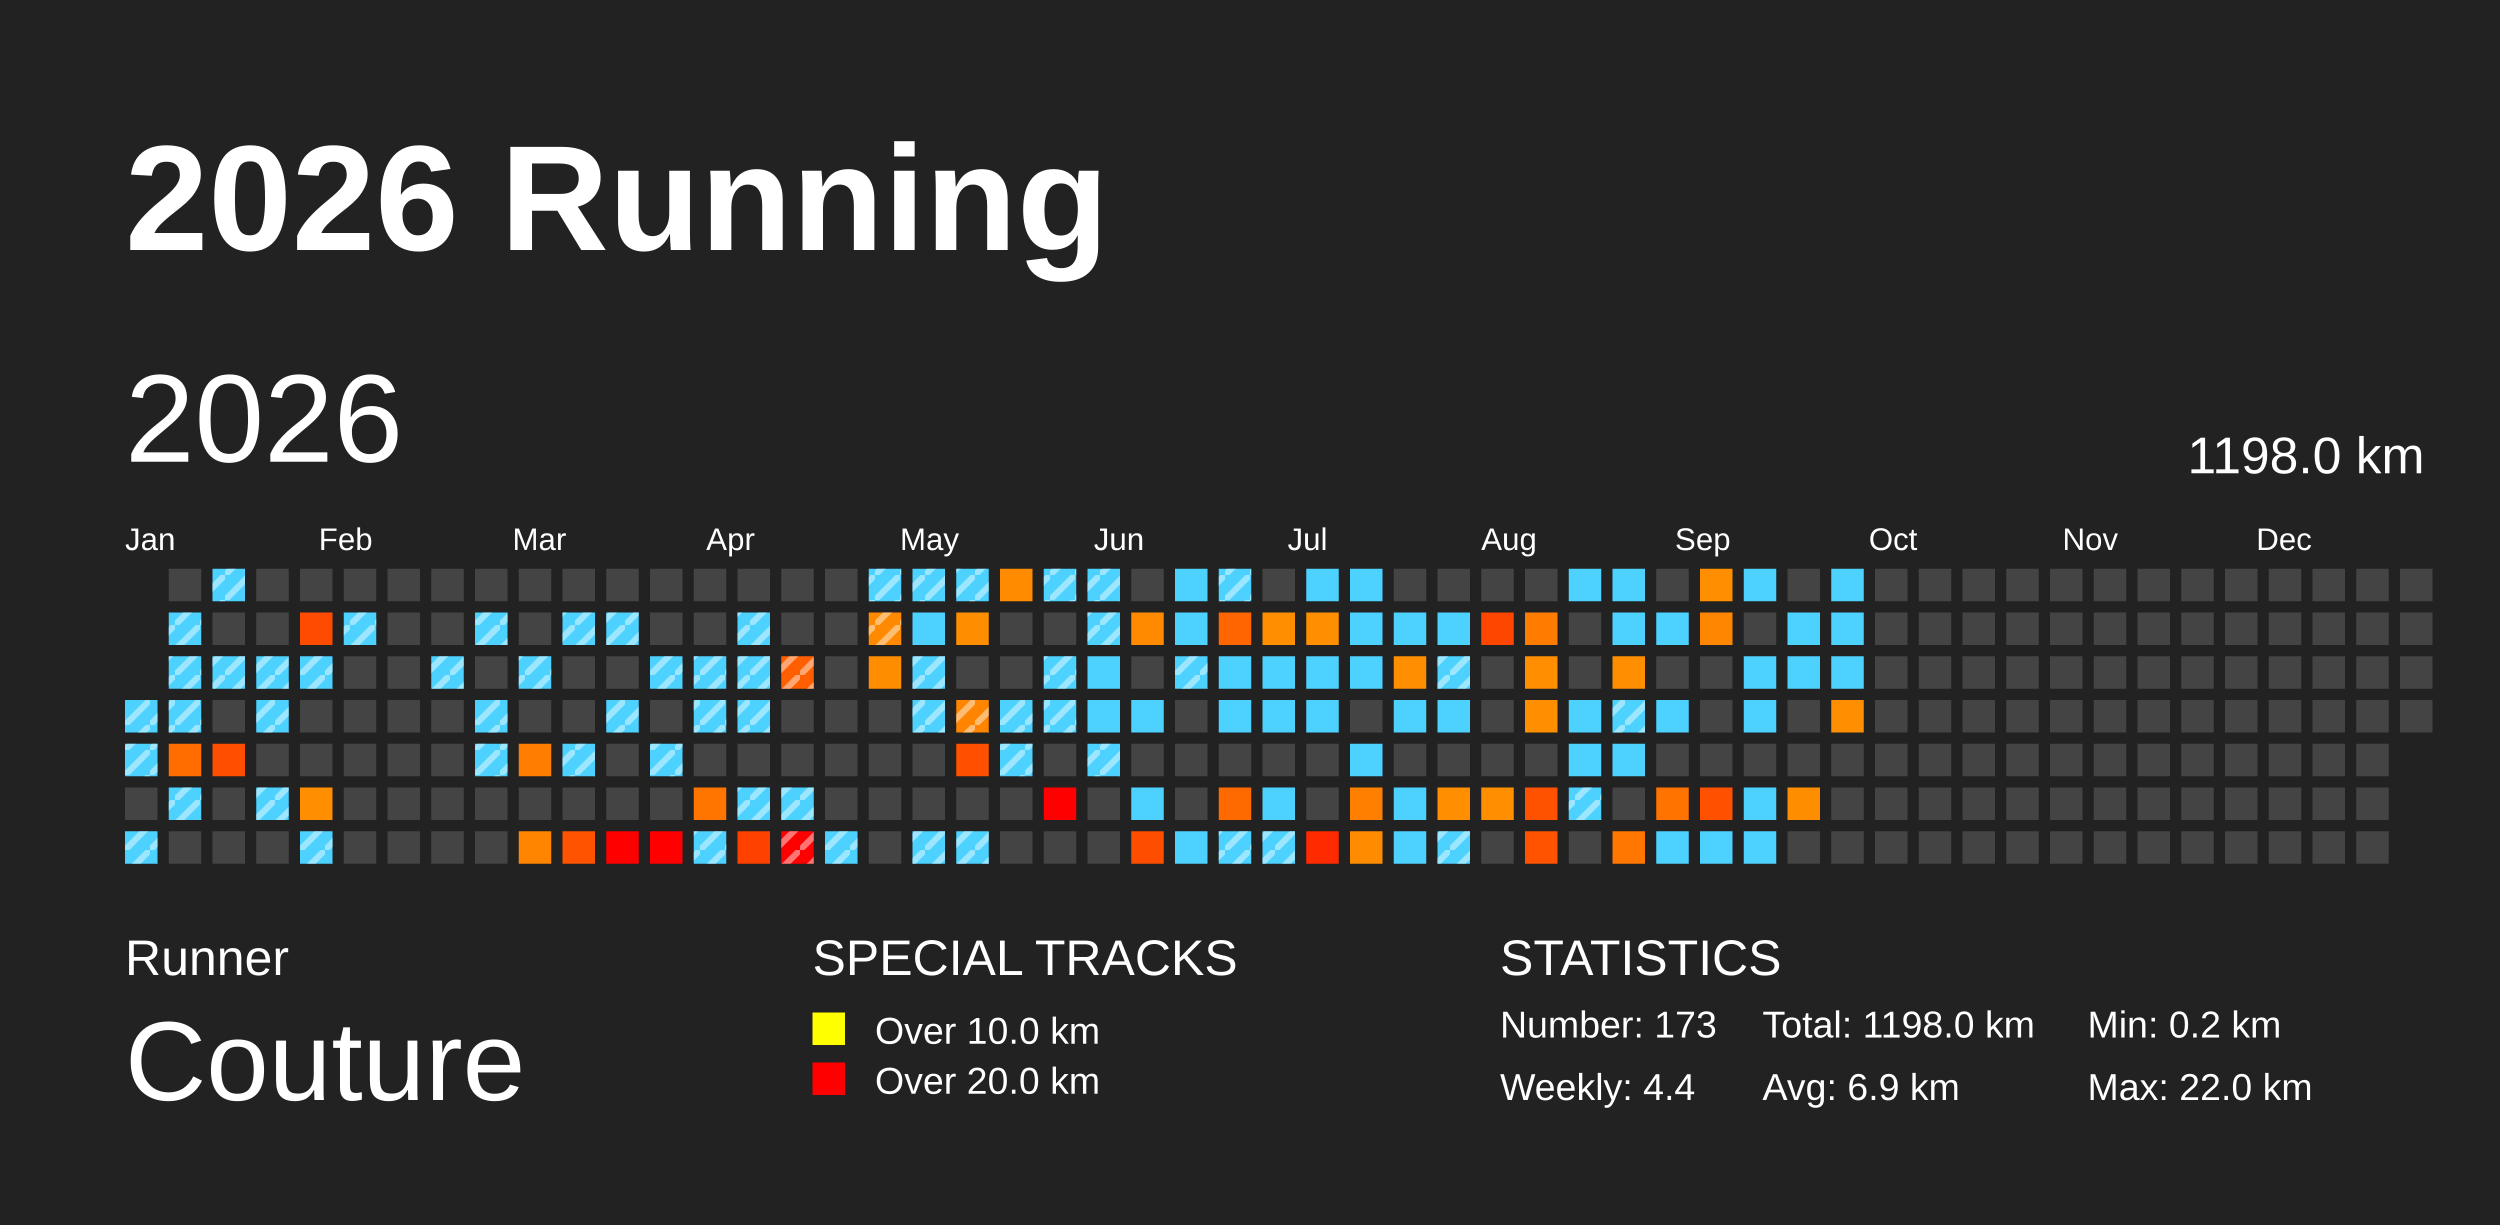
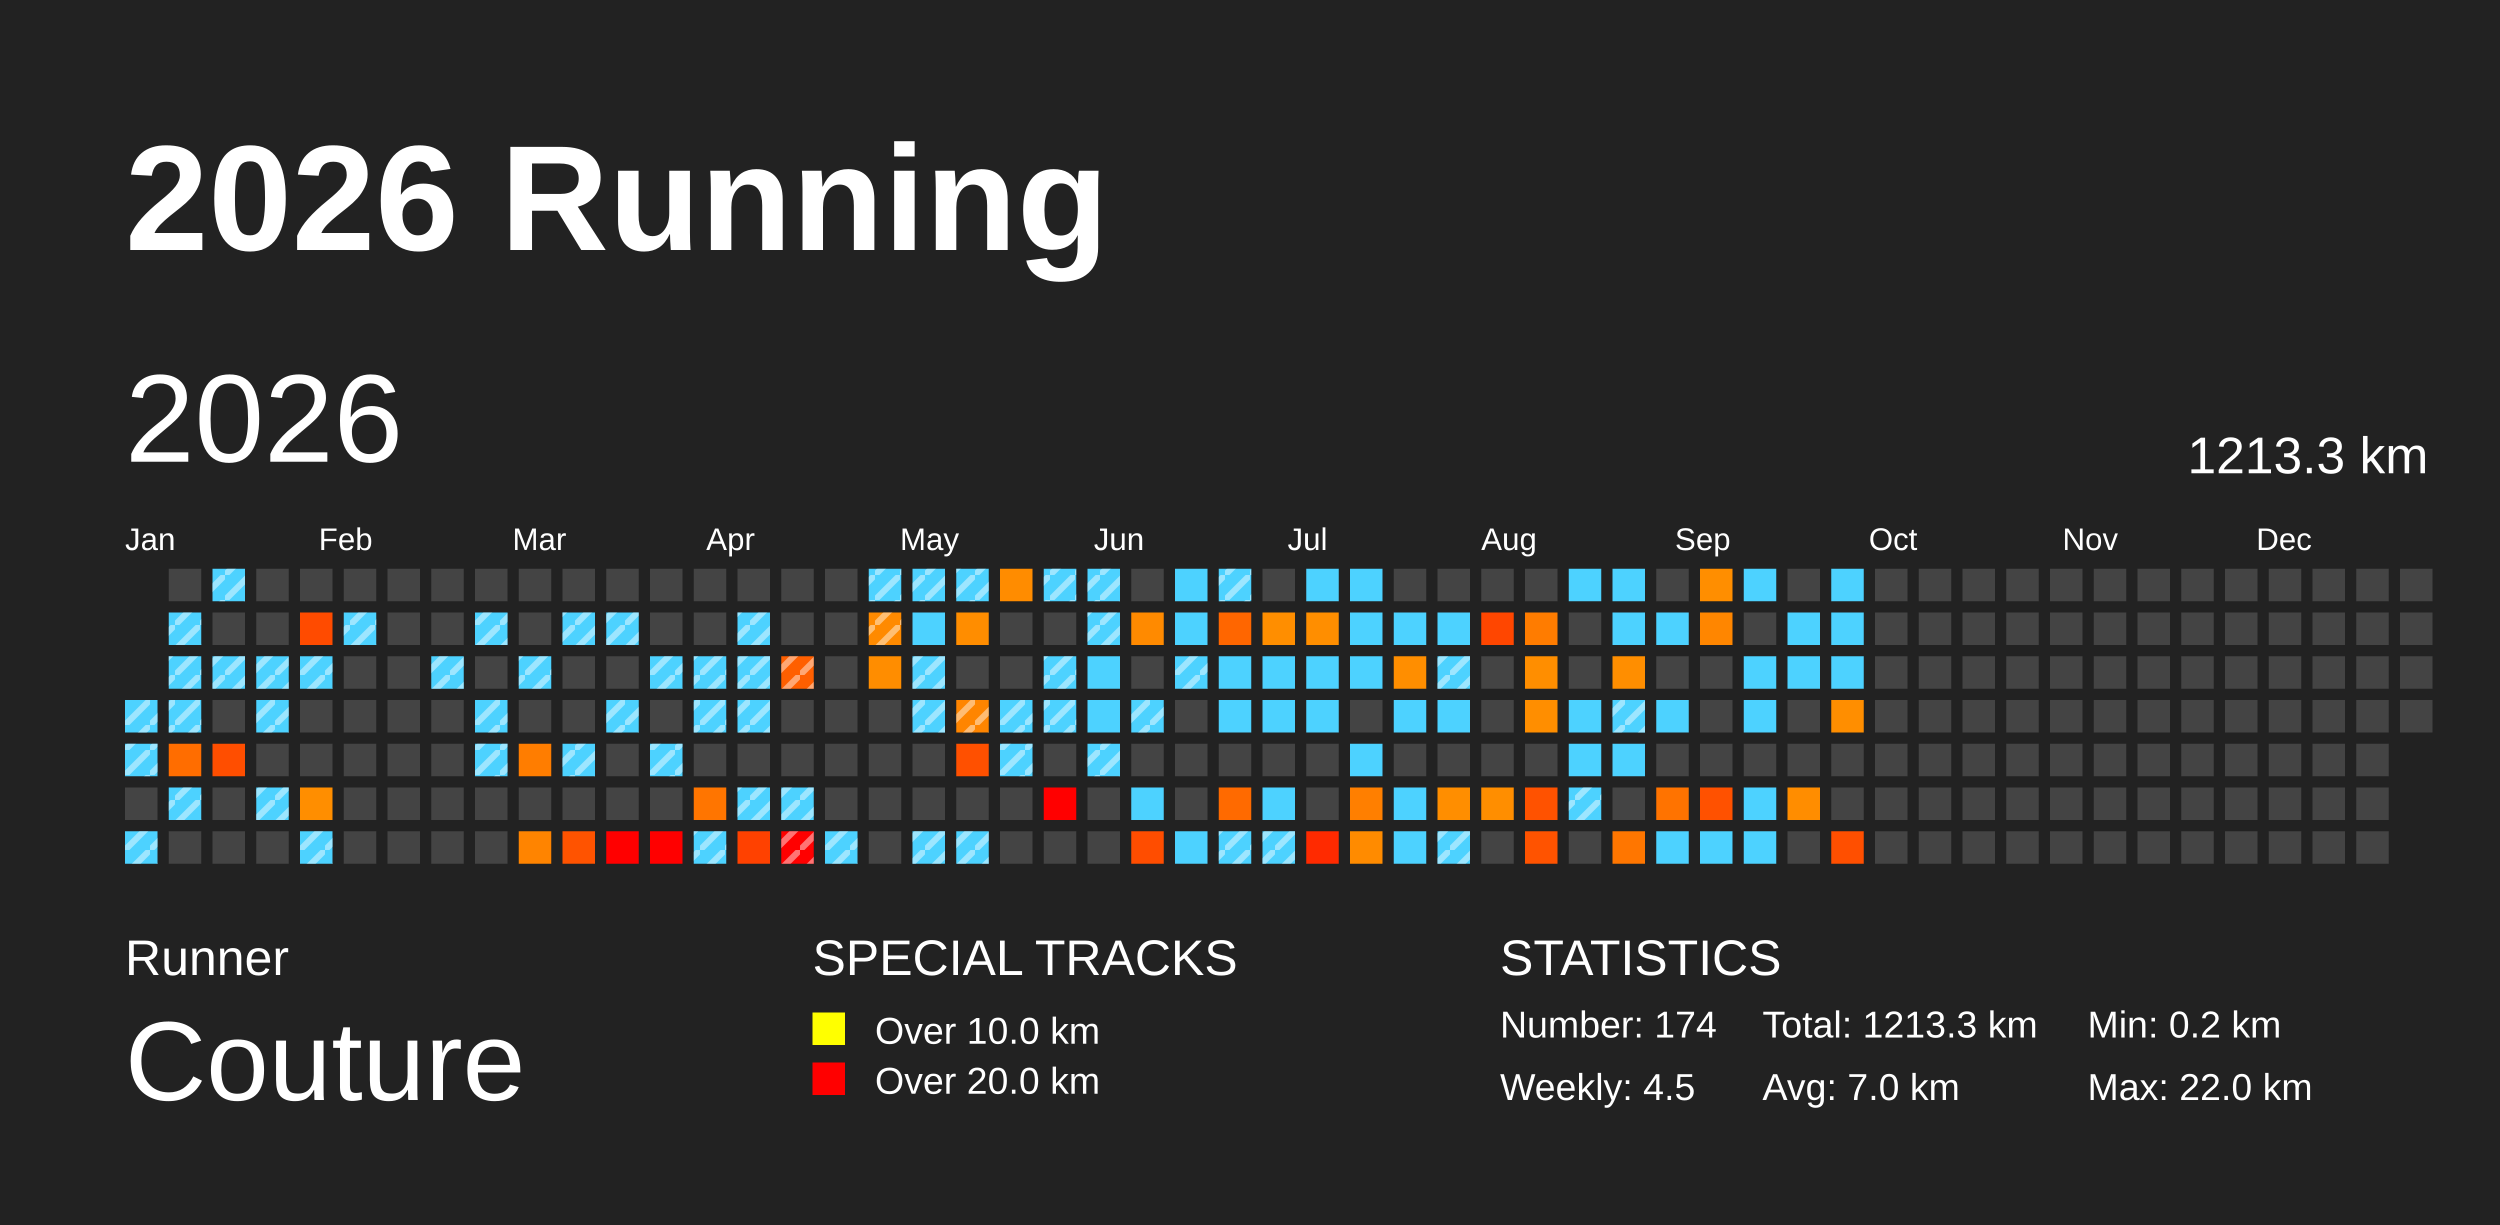
<svg xmlns="http://www.w3.org/2000/svg" baseProfile="full" height="98mm" version="1.1" viewBox="0,0,200,98" width="200mm">
  <defs>
    <pattern height="2" id="indoor-stripe" patternUnits="userSpaceOnUse" width="2">
      <line stroke="white" stroke-opacity="0.45" stroke-width="0.5" x1="0" x2="2" y1="2" y2="0" />
    </pattern>
  </defs>
  <rect fill="#222222" height="98" width="200" x="0" y="0" />
  <text fill="#FFFFFF" style="font-size:12px; font-family:Arial; font-weight:bold;" x="10" y="20">2026 Running</text>
  <text fill="#FFFFFF" style="font-size:4px; font-family:Arial" x="10" y="78">Runner</text>
  <text fill="#FFFFFF" style="font-size:9px; font-family:Arial" x="10" y="88">Couture</text>
  <text fill="#FFFFFF" style="font-size:4px; font-family:Arial" x="65" y="78">SPECIAL TRACKS</text>
  <rect fill="yellow" height="2.6" width="2.6" x="65" y="81" />
  <text fill="#FFFFFF" style="font-size:3px; font-family:Arial" x="70" y="83.5">Over 10.0 km</text>
  <rect fill="red" height="2.6" width="2.6" x="65" y="85" />
  <text fill="#FFFFFF" style="font-size:3px; font-family:Arial" x="70" y="87.5">Over 20.0 km</text>
  <text fill="#FFFFFF" style="font-size:4px; font-family:Arial" x="120" y="78">STATISTICS</text>
-   <text fill="#FFFFFF" style="font-size:3px; font-family:Arial" x="120" y="83">Number: 173</text>
-   <text fill="#FFFFFF" style="font-size:3px; font-family:Arial" x="120" y="88">Weekly: 4.4</text>
-   <text fill="#FFFFFF" style="font-size:3px; font-family:Arial" x="141" y="83">Total: 1198.0 km</text>
-   <text fill="#FFFFFF" style="font-size:3px; font-family:Arial" x="141" y="88">Avg: 6.9 km</text>
+   <text fill="#FFFFFF" style="font-size:3px; font-family:Arial" x="120" y="83">Number: 174</text>
+   <text fill="#FFFFFF" style="font-size:3px; font-family:Arial" x="120" y="88">Weekly: 4.5</text>
+   <text fill="#FFFFFF" style="font-size:3px; font-family:Arial" x="141" y="83">Total: 1213.3 km</text>
+   <text fill="#FFFFFF" style="font-size:3px; font-family:Arial" x="141" y="88">Avg: 7.0 km</text>
  <text fill="#FFFFFF" style="font-size:3px; font-family:Arial" x="167" y="83">Min: 0.2 km</text>
  <text fill="#FFFFFF" style="font-size:3px; font-family:Arial" x="167" y="88">Max: 22.0 km</text>
  <text dominant-baseline="hanging" fill="#FFFFFF" style="font-size:10.0px; font-family:Arial;" x="10" y="30">2026</text>
-   <text dominant-baseline="hanging" fill="#FFFFFF" style="font-size:4.125px; font-family:Arial;" x="175" y="35">1198.0 km</text>
+   <text dominant-baseline="hanging" fill="#FFFFFF" style="font-size:4.125px; font-family:Arial;" x="175" y="35">1213.3 km</text>
  <text fill="#FFFFFF" style="font-size:2.5px; font-family:Arial" x="10.0" y="44">Jan</text>
  <text fill="#FFFFFF" style="font-size:2.5px; font-family:Arial" x="25.5" y="44">Feb</text>
  <text fill="#FFFFFF" style="font-size:2.5px; font-family:Arial" x="41.0" y="44">Mar</text>
  <text fill="#FFFFFF" style="font-size:2.5px; font-family:Arial" x="56.5" y="44">Apr</text>
  <text fill="#FFFFFF" style="font-size:2.5px; font-family:Arial" x="72.0" y="44">May</text>
  <text fill="#FFFFFF" style="font-size:2.5px; font-family:Arial" x="87.5" y="44">Jun</text>
  <text fill="#FFFFFF" style="font-size:2.5px; font-family:Arial" x="103.0" y="44">Jul</text>
  <text fill="#FFFFFF" style="font-size:2.5px; font-family:Arial" x="118.5" y="44">Aug</text>
  <text fill="#FFFFFF" style="font-size:2.5px; font-family:Arial" x="134.0" y="44">Sep</text>
  <text fill="#FFFFFF" style="font-size:2.5px; font-family:Arial" x="149.5" y="44">Oct</text>
  <text fill="#FFFFFF" style="font-size:2.5px; font-family:Arial" x="165.0" y="44">Nov</text>
  <text fill="#FFFFFF" style="font-size:2.5px; font-family:Arial" x="180.5" y="44">Dec</text>
  <rect fill="#4dd2ff" height="2.6" width="2.6" x="10.0" y="56.0" />
  <rect fill="url(#indoor-stripe)" height="2.6" style="pointer-events: none;" width="2.6" x="10.0" y="56.0" />
  <rect fill="#4dd2ff" height="2.6" width="2.6" x="10.0" y="59.5" />
  <rect fill="url(#indoor-stripe)" height="2.6" style="pointer-events: none;" width="2.6" x="10.0" y="59.5" />
  <rect fill="#444444" height="2.6" width="2.6" x="10.0" y="63.0" />
  <rect fill="#4dd2ff" height="2.6" width="2.6" x="10.0" y="66.5" />
  <rect fill="url(#indoor-stripe)" height="2.6" style="pointer-events: none;" width="2.6" x="10.0" y="66.5" />
  <rect fill="#444444" height="2.6" width="2.6" x="13.5" y="45.5" />
  <rect fill="#4dd2ff" height="2.6" width="2.6" x="13.5" y="49.0" />
  <rect fill="url(#indoor-stripe)" height="2.6" style="pointer-events: none;" width="2.6" x="13.5" y="49.0" />
  <rect fill="#4dd2ff" height="2.6" width="2.6" x="13.5" y="52.5" />
  <rect fill="url(#indoor-stripe)" height="2.6" style="pointer-events: none;" width="2.6" x="13.5" y="52.5" />
  <rect fill="#4dd2ff" height="2.6" width="2.6" x="13.5" y="56.0" />
  <rect fill="url(#indoor-stripe)" height="2.6" style="pointer-events: none;" width="2.6" x="13.5" y="56.0" />
  <rect fill="#ff6d00" height="2.6" width="2.6" x="13.5" y="59.5" />
  <rect fill="#4dd2ff" height="2.6" width="2.6" x="13.5" y="63.0" />
  <rect fill="url(#indoor-stripe)" height="2.6" style="pointer-events: none;" width="2.6" x="13.5" y="63.0" />
  <rect fill="#444444" height="2.6" width="2.6" x="13.5" y="66.5" />
  <rect fill="#4dd2ff" height="2.6" width="2.6" x="17.0" y="45.5" />
  <rect fill="url(#indoor-stripe)" height="2.6" style="pointer-events: none;" width="2.6" x="17.0" y="45.5" />
  <rect fill="#444444" height="2.6" width="2.6" x="17.0" y="49.0" />
  <rect fill="#4dd2ff" height="2.6" width="2.6" x="17.0" y="52.5" />
  <rect fill="url(#indoor-stripe)" height="2.6" style="pointer-events: none;" width="2.6" x="17.0" y="52.5" />
  <rect fill="#444444" height="2.6" width="2.6" x="17.0" y="56.0" />
  <rect fill="#ff4e00" height="2.6" width="2.6" x="17.0" y="59.5" />
  <rect fill="#444444" height="2.6" width="2.6" x="17.0" y="63.0" />
  <rect fill="#444444" height="2.6" width="2.6" x="17.0" y="66.5" />
  <rect fill="#444444" height="2.6" width="2.6" x="20.5" y="45.5" />
  <rect fill="#444444" height="2.6" width="2.6" x="20.5" y="49.0" />
  <rect fill="#4dd2ff" height="2.6" width="2.6" x="20.5" y="52.5" />
  <rect fill="url(#indoor-stripe)" height="2.6" style="pointer-events: none;" width="2.6" x="20.5" y="52.5" />
  <rect fill="#4dd2ff" height="2.6" width="2.6" x="20.5" y="56.0" />
  <rect fill="url(#indoor-stripe)" height="2.6" style="pointer-events: none;" width="2.6" x="20.5" y="56.0" />
  <rect fill="#444444" height="2.6" width="2.6" x="20.5" y="59.5" />
  <rect fill="#4dd2ff" height="2.6" width="2.6" x="20.5" y="63.0" />
  <rect fill="url(#indoor-stripe)" height="2.6" style="pointer-events: none;" width="2.6" x="20.5" y="63.0" />
  <rect fill="#444444" height="2.6" width="2.6" x="20.5" y="66.5" />
  <rect fill="#444444" height="2.6" width="2.6" x="24.0" y="45.5" />
  <rect fill="#ff4b00" height="2.6" width="2.6" x="24.0" y="49.0" />
  <rect fill="#4dd2ff" height="2.6" width="2.6" x="24.0" y="52.5" />
  <rect fill="url(#indoor-stripe)" height="2.6" style="pointer-events: none;" width="2.6" x="24.0" y="52.5" />
  <rect fill="#444444" height="2.6" width="2.6" x="24.0" y="56.0" />
  <rect fill="#444444" height="2.6" width="2.6" x="24.0" y="59.5" />
  <rect fill="#ff8e00" height="2.6" width="2.6" x="24.0" y="63.0" />
  <rect fill="#4dd2ff" height="2.6" width="2.6" x="24.0" y="66.5" />
  <rect fill="url(#indoor-stripe)" height="2.6" style="pointer-events: none;" width="2.6" x="24.0" y="66.5" />
  <rect fill="#444444" height="2.6" width="2.6" x="27.5" y="45.5" />
  <rect fill="#4dd2ff" height="2.6" width="2.6" x="27.5" y="49.0" />
  <rect fill="url(#indoor-stripe)" height="2.6" style="pointer-events: none;" width="2.6" x="27.5" y="49.0" />
  <rect fill="#444444" height="2.6" width="2.6" x="27.5" y="52.5" />
  <rect fill="#444444" height="2.6" width="2.6" x="27.5" y="56.0" />
  <rect fill="#444444" height="2.6" width="2.6" x="27.5" y="59.5" />
  <rect fill="#444444" height="2.6" width="2.6" x="27.5" y="63.0" />
  <rect fill="#444444" height="2.6" width="2.6" x="27.5" y="66.5" />
  <rect fill="#444444" height="2.6" width="2.6" x="31.0" y="45.5" />
  <rect fill="#444444" height="2.6" width="2.6" x="31.0" y="49.0" />
  <rect fill="#444444" height="2.6" width="2.6" x="31.0" y="52.5" />
  <rect fill="#444444" height="2.6" width="2.6" x="31.0" y="56.0" />
  <rect fill="#444444" height="2.6" width="2.6" x="31.0" y="59.5" />
  <rect fill="#444444" height="2.6" width="2.6" x="31.0" y="63.0" />
  <rect fill="#444444" height="2.6" width="2.6" x="31.0" y="66.5" />
  <rect fill="#444444" height="2.6" width="2.6" x="34.5" y="45.5" />
  <rect fill="#444444" height="2.6" width="2.6" x="34.5" y="49.0" />
  <rect fill="#4dd2ff" height="2.6" width="2.6" x="34.5" y="52.5" />
  <rect fill="url(#indoor-stripe)" height="2.6" style="pointer-events: none;" width="2.6" x="34.5" y="52.5" />
  <rect fill="#444444" height="2.6" width="2.6" x="34.5" y="56.0" />
  <rect fill="#444444" height="2.6" width="2.6" x="34.5" y="59.5" />
  <rect fill="#444444" height="2.6" width="2.6" x="34.5" y="63.0" />
  <rect fill="#444444" height="2.6" width="2.6" x="34.5" y="66.5" />
  <rect fill="#444444" height="2.6" width="2.6" x="38.0" y="45.5" />
  <rect fill="#4dd2ff" height="2.6" width="2.6" x="38.0" y="49.0" />
  <rect fill="url(#indoor-stripe)" height="2.6" style="pointer-events: none;" width="2.6" x="38.0" y="49.0" />
  <rect fill="#444444" height="2.6" width="2.6" x="38.0" y="52.5" />
  <rect fill="#4dd2ff" height="2.6" width="2.6" x="38.0" y="56.0" />
  <rect fill="url(#indoor-stripe)" height="2.6" style="pointer-events: none;" width="2.6" x="38.0" y="56.0" />
  <rect fill="#4dd2ff" height="2.6" width="2.6" x="38.0" y="59.5" />
  <rect fill="url(#indoor-stripe)" height="2.6" style="pointer-events: none;" width="2.6" x="38.0" y="59.5" />
  <rect fill="#444444" height="2.6" width="2.6" x="38.0" y="63.0" />
  <rect fill="#444444" height="2.6" width="2.6" x="38.0" y="66.5" />
  <rect fill="#444444" height="2.6" width="2.6" x="41.5" y="45.5" />
  <rect fill="#444444" height="2.6" width="2.6" x="41.5" y="49.0" />
  <rect fill="#4dd2ff" height="2.6" width="2.6" x="41.5" y="52.5" />
  <rect fill="url(#indoor-stripe)" height="2.6" style="pointer-events: none;" width="2.6" x="41.5" y="52.5" />
  <rect fill="#444444" height="2.6" width="2.6" x="41.5" y="56.0" />
  <rect fill="#ff7d00" height="2.6" width="2.6" x="41.5" y="59.5" />
  <rect fill="#444444" height="2.6" width="2.6" x="41.5" y="63.0" />
  <rect fill="#ff8400" height="2.6" width="2.6" x="41.5" y="66.5" />
  <rect fill="#444444" height="2.6" width="2.6" x="45.0" y="45.5" />
  <rect fill="#4dd2ff" height="2.6" width="2.6" x="45.0" y="49.0" />
  <rect fill="url(#indoor-stripe)" height="2.6" style="pointer-events: none;" width="2.6" x="45.0" y="49.0" />
  <rect fill="#444444" height="2.6" width="2.6" x="45.0" y="52.5" />
  <rect fill="#444444" height="2.6" width="2.6" x="45.0" y="56.0" />
  <rect fill="#4dd2ff" height="2.6" width="2.6" x="45.0" y="59.5" />
  <rect fill="url(#indoor-stripe)" height="2.6" style="pointer-events: none;" width="2.6" x="45.0" y="59.5" />
  <rect fill="#444444" height="2.6" width="2.6" x="45.0" y="63.0" />
  <rect fill="#ff5300" height="2.6" width="2.6" x="45.0" y="66.5" />
  <rect fill="#444444" height="2.6" width="2.6" x="48.5" y="45.5" />
  <rect fill="#4dd2ff" height="2.6" width="2.6" x="48.5" y="49.0" />
  <rect fill="url(#indoor-stripe)" height="2.6" style="pointer-events: none;" width="2.6" x="48.5" y="49.0" />
  <rect fill="#444444" height="2.6" width="2.6" x="48.5" y="52.5" />
  <rect fill="#4dd2ff" height="2.6" width="2.6" x="48.5" y="56.0" />
  <rect fill="url(#indoor-stripe)" height="2.6" style="pointer-events: none;" width="2.6" x="48.5" y="56.0" />
  <rect fill="#444444" height="2.6" width="2.6" x="48.5" y="59.5" />
  <rect fill="#444444" height="2.6" width="2.6" x="48.5" y="63.0" />
  <rect fill="red" height="2.6" width="2.6" x="48.5" y="66.5" />
  <rect fill="#444444" height="2.6" width="2.6" x="52.0" y="45.5" />
  <rect fill="#444444" height="2.6" width="2.6" x="52.0" y="49.0" />
  <rect fill="#4dd2ff" height="2.6" width="2.6" x="52.0" y="52.5" />
  <rect fill="url(#indoor-stripe)" height="2.6" style="pointer-events: none;" width="2.6" x="52.0" y="52.5" />
  <rect fill="#444444" height="2.6" width="2.6" x="52.0" y="56.0" />
  <rect fill="#4dd2ff" height="2.6" width="2.6" x="52.0" y="59.5" />
  <rect fill="url(#indoor-stripe)" height="2.6" style="pointer-events: none;" width="2.6" x="52.0" y="59.5" />
  <rect fill="#444444" height="2.6" width="2.6" x="52.0" y="63.0" />
  <rect fill="red" height="2.6" width="2.6" x="52.0" y="66.5" />
  <rect fill="#444444" height="2.6" width="2.6" x="55.5" y="45.5" />
  <rect fill="#444444" height="2.6" width="2.6" x="55.5" y="49.0" />
  <rect fill="#4dd2ff" height="2.6" width="2.6" x="55.5" y="52.5" />
  <rect fill="url(#indoor-stripe)" height="2.6" style="pointer-events: none;" width="2.6" x="55.5" y="52.5" />
  <rect fill="#4dd2ff" height="2.6" width="2.6" x="55.5" y="56.0" />
  <rect fill="url(#indoor-stripe)" height="2.6" style="pointer-events: none;" width="2.6" x="55.5" y="56.0" />
  <rect fill="#444444" height="2.6" width="2.6" x="55.5" y="59.5" />
  <rect fill="#ff7500" height="2.6" width="2.6" x="55.5" y="63.0" />
  <rect fill="#4dd2ff" height="2.6" width="2.6" x="55.5" y="66.5" />
  <rect fill="url(#indoor-stripe)" height="2.6" style="pointer-events: none;" width="2.6" x="55.5" y="66.5" />
  <rect fill="#444444" height="2.6" width="2.6" x="59.0" y="45.5" />
  <rect fill="#4dd2ff" height="2.6" width="2.6" x="59.0" y="49.0" />
  <rect fill="url(#indoor-stripe)" height="2.6" style="pointer-events: none;" width="2.6" x="59.0" y="49.0" />
  <rect fill="#4dd2ff" height="2.6" width="2.6" x="59.0" y="52.5" />
  <rect fill="url(#indoor-stripe)" height="2.6" style="pointer-events: none;" width="2.6" x="59.0" y="52.5" />
  <rect fill="#4dd2ff" height="2.6" width="2.6" x="59.0" y="56.0" />
  <rect fill="url(#indoor-stripe)" height="2.6" style="pointer-events: none;" width="2.6" x="59.0" y="56.0" />
  <rect fill="#444444" height="2.6" width="2.6" x="59.0" y="59.5" />
  <rect fill="#4dd2ff" height="2.6" width="2.6" x="59.0" y="63.0" />
  <rect fill="url(#indoor-stripe)" height="2.6" style="pointer-events: none;" width="2.6" x="59.0" y="63.0" />
  <rect fill="#ff4100" height="2.6" width="2.6" x="59.0" y="66.5" />
  <rect fill="#444444" height="2.6" width="2.6" x="62.5" y="45.5" />
  <rect fill="#444444" height="2.6" width="2.6" x="62.5" y="49.0" />
  <rect fill="#ff5f00" height="2.6" width="2.6" x="62.5" y="52.5" />
  <rect fill="url(#indoor-stripe)" height="2.6" style="pointer-events: none;" width="2.6" x="62.5" y="52.5" />
  <rect fill="#444444" height="2.6" width="2.6" x="62.5" y="56.0" />
  <rect fill="#444444" height="2.6" width="2.6" x="62.5" y="59.5" />
  <rect fill="#4dd2ff" height="2.6" width="2.6" x="62.5" y="63.0" />
  <rect fill="url(#indoor-stripe)" height="2.6" style="pointer-events: none;" width="2.6" x="62.5" y="63.0" />
  <rect fill="red" height="2.6" width="2.6" x="62.5" y="66.5" />
  <rect fill="url(#indoor-stripe)" height="2.6" style="pointer-events: none;" width="2.6" x="62.5" y="66.5" />
  <rect fill="#444444" height="2.6" width="2.6" x="66.0" y="45.5" />
  <rect fill="#444444" height="2.6" width="2.6" x="66.0" y="49.0" />
  <rect fill="#444444" height="2.6" width="2.6" x="66.0" y="52.5" />
  <rect fill="#444444" height="2.6" width="2.6" x="66.0" y="56.0" />
  <rect fill="#444444" height="2.6" width="2.6" x="66.0" y="59.5" />
  <rect fill="#444444" height="2.6" width="2.6" x="66.0" y="63.0" />
  <rect fill="#4dd2ff" height="2.6" width="2.6" x="66.0" y="66.5" />
  <rect fill="url(#indoor-stripe)" height="2.6" style="pointer-events: none;" width="2.6" x="66.0" y="66.5" />
  <rect fill="#4dd2ff" height="2.6" width="2.6" x="69.5" y="45.5" />
  <rect fill="url(#indoor-stripe)" height="2.6" style="pointer-events: none;" width="2.6" x="69.5" y="45.5" />
  <rect fill="#ff8a00" height="2.6" width="2.6" x="69.5" y="49.0" />
  <rect fill="url(#indoor-stripe)" height="2.6" style="pointer-events: none;" width="2.6" x="69.5" y="49.0" />
  <rect fill="#ff8d00" height="2.6" width="2.6" x="69.5" y="52.5" />
  <rect fill="#444444" height="2.6" width="2.6" x="69.5" y="56.0" />
  <rect fill="#444444" height="2.6" width="2.6" x="69.5" y="59.5" />
  <rect fill="#444444" height="2.6" width="2.6" x="69.5" y="63.0" />
  <rect fill="#444444" height="2.6" width="2.6" x="69.5" y="66.5" />
  <rect fill="#4dd2ff" height="2.6" width="2.6" x="73.0" y="45.5" />
  <rect fill="url(#indoor-stripe)" height="2.6" style="pointer-events: none;" width="2.6" x="73.0" y="45.5" />
  <rect fill="#4dd2ff" height="2.6" width="2.6" x="73.0" y="49.0" />
  <rect fill="#4dd2ff" height="2.6" width="2.6" x="73.0" y="52.5" />
  <rect fill="url(#indoor-stripe)" height="2.6" style="pointer-events: none;" width="2.6" x="73.0" y="52.5" />
  <rect fill="#4dd2ff" height="2.6" width="2.6" x="73.0" y="56.0" />
  <rect fill="url(#indoor-stripe)" height="2.6" style="pointer-events: none;" width="2.6" x="73.0" y="56.0" />
  <rect fill="#444444" height="2.6" width="2.6" x="73.0" y="59.5" />
  <rect fill="#444444" height="2.6" width="2.6" x="73.0" y="63.0" />
  <rect fill="#4dd2ff" height="2.6" width="2.6" x="73.0" y="66.5" />
  <rect fill="url(#indoor-stripe)" height="2.6" style="pointer-events: none;" width="2.6" x="73.0" y="66.5" />
  <rect fill="#4dd2ff" height="2.6" width="2.6" x="76.5" y="45.5" />
  <rect fill="url(#indoor-stripe)" height="2.6" style="pointer-events: none;" width="2.6" x="76.5" y="45.5" />
  <rect fill="#ff8d00" height="2.6" width="2.6" x="76.5" y="49.0" />
  <rect fill="#444444" height="2.6" width="2.6" x="76.5" y="52.5" />
  <rect fill="#ff8500" height="2.6" width="2.6" x="76.5" y="56.0" />
  <rect fill="url(#indoor-stripe)" height="2.6" style="pointer-events: none;" width="2.6" x="76.5" y="56.0" />
  <rect fill="#ff5000" height="2.6" width="2.6" x="76.5" y="59.5" />
  <rect fill="#444444" height="2.6" width="2.6" x="76.5" y="63.0" />
  <rect fill="#4dd2ff" height="2.6" width="2.6" x="76.5" y="66.5" />
  <rect fill="url(#indoor-stripe)" height="2.6" style="pointer-events: none;" width="2.6" x="76.5" y="66.5" />
  <rect fill="#ff8c00" height="2.6" width="2.6" x="80.0" y="45.5" />
  <rect fill="#444444" height="2.6" width="2.6" x="80.0" y="49.0" />
  <rect fill="#444444" height="2.6" width="2.6" x="80.0" y="52.5" />
  <rect fill="#4dd2ff" height="2.6" width="2.6" x="80.0" y="56.0" />
  <rect fill="url(#indoor-stripe)" height="2.6" style="pointer-events: none;" width="2.6" x="80.0" y="56.0" />
  <rect fill="#4dd2ff" height="2.6" width="2.6" x="80.0" y="59.5" />
  <rect fill="url(#indoor-stripe)" height="2.6" style="pointer-events: none;" width="2.6" x="80.0" y="59.5" />
  <rect fill="#444444" height="2.6" width="2.6" x="80.0" y="63.0" />
  <rect fill="#444444" height="2.6" width="2.6" x="80.0" y="66.5" />
  <rect fill="#4dd2ff" height="2.6" width="2.6" x="83.5" y="45.5" />
  <rect fill="url(#indoor-stripe)" height="2.6" style="pointer-events: none;" width="2.6" x="83.5" y="45.5" />
  <rect fill="#444444" height="2.6" width="2.6" x="83.5" y="49.0" />
  <rect fill="#4dd2ff" height="2.6" width="2.6" x="83.5" y="52.5" />
  <rect fill="url(#indoor-stripe)" height="2.6" style="pointer-events: none;" width="2.6" x="83.5" y="52.5" />
  <rect fill="#4dd2ff" height="2.6" width="2.6" x="83.5" y="56.0" />
  <rect fill="url(#indoor-stripe)" height="2.6" style="pointer-events: none;" width="2.6" x="83.5" y="56.0" />
  <rect fill="#444444" height="2.6" width="2.6" x="83.5" y="59.5" />
  <rect fill="red" height="2.6" width="2.6" x="83.5" y="63.0" />
  <rect fill="#444444" height="2.6" width="2.6" x="83.5" y="66.5" />
  <rect fill="#4dd2ff" height="2.6" width="2.6" x="87.0" y="45.5" />
  <rect fill="url(#indoor-stripe)" height="2.6" style="pointer-events: none;" width="2.6" x="87.0" y="45.5" />
  <rect fill="#4dd2ff" height="2.6" width="2.6" x="87.0" y="49.0" />
  <rect fill="url(#indoor-stripe)" height="2.6" style="pointer-events: none;" width="2.6" x="87.0" y="49.0" />
  <rect fill="#4dd2ff" height="2.6" width="2.6" x="87.0" y="52.5" />
  <rect fill="#4dd2ff" height="2.6" width="2.6" x="87.0" y="56.0" />
  <rect fill="#4dd2ff" height="2.6" width="2.6" x="87.0" y="59.5" />
  <rect fill="url(#indoor-stripe)" height="2.6" style="pointer-events: none;" width="2.6" x="87.0" y="59.5" />
  <rect fill="#444444" height="2.6" width="2.6" x="87.0" y="63.0" />
  <rect fill="#444444" height="2.6" width="2.6" x="87.0" y="66.5" />
  <rect fill="#444444" height="2.6" width="2.6" x="90.5" y="45.5" />
  <rect fill="#ff8a00" height="2.6" width="2.6" x="90.5" y="49.0" />
  <rect fill="#444444" height="2.6" width="2.6" x="90.5" y="52.5" />
  <rect fill="#4dd2ff" height="2.6" width="2.6" x="90.5" y="56.0" />
+   <rect fill="url(#indoor-stripe)" height="2.6" style="pointer-events: none;" width="2.6" x="90.5" y="56.0" />
  <rect fill="#444444" height="2.6" width="2.6" x="90.5" y="59.5" />
  <rect fill="#4dd2ff" height="2.6" width="2.6" x="90.5" y="63.0" />
  <rect fill="#ff4d00" height="2.6" width="2.6" x="90.5" y="66.5" />
  <rect fill="#4dd2ff" height="2.6" width="2.6" x="94.0" y="45.5" />
  <rect fill="#4dd2ff" height="2.6" width="2.6" x="94.0" y="49.0" />
  <rect fill="#4dd2ff" height="2.6" width="2.6" x="94.0" y="52.5" />
  <rect fill="url(#indoor-stripe)" height="2.6" style="pointer-events: none;" width="2.6" x="94.0" y="52.5" />
  <rect fill="#444444" height="2.6" width="2.6" x="94.0" y="56.0" />
  <rect fill="#444444" height="2.6" width="2.6" x="94.0" y="59.5" />
  <rect fill="#444444" height="2.6" width="2.6" x="94.0" y="63.0" />
  <rect fill="#4dd2ff" height="2.6" width="2.6" x="94.0" y="66.5" />
  <rect fill="#4dd2ff" height="2.6" width="2.6" x="97.5" y="45.5" />
  <rect fill="url(#indoor-stripe)" height="2.6" style="pointer-events: none;" width="2.6" x="97.5" y="45.5" />
  <rect fill="#ff6600" height="2.6" width="2.6" x="97.5" y="49.0" />
  <rect fill="#4dd2ff" height="2.6" width="2.6" x="97.5" y="52.5" />
  <rect fill="#4dd2ff" height="2.6" width="2.6" x="97.5" y="56.0" />
  <rect fill="#444444" height="2.6" width="2.6" x="97.5" y="59.5" />
  <rect fill="#ff6a00" height="2.6" width="2.6" x="97.5" y="63.0" />
  <rect fill="#4dd2ff" height="2.6" width="2.6" x="97.5" y="66.5" />
  <rect fill="url(#indoor-stripe)" height="2.6" style="pointer-events: none;" width="2.6" x="97.5" y="66.5" />
  <rect fill="#444444" height="2.6" width="2.6" x="101.0" y="45.5" />
  <rect fill="#ff8e00" height="2.6" width="2.6" x="101.0" y="49.0" />
  <rect fill="#4dd2ff" height="2.6" width="2.6" x="101.0" y="52.5" />
  <rect fill="#4dd2ff" height="2.6" width="2.6" x="101.0" y="56.0" />
  <rect fill="#444444" height="2.6" width="2.6" x="101.0" y="59.5" />
  <rect fill="#4dd2ff" height="2.6" width="2.6" x="101.0" y="63.0" />
  <rect fill="#4dd2ff" height="2.6" width="2.6" x="101.0" y="66.5" />
  <rect fill="url(#indoor-stripe)" height="2.6" style="pointer-events: none;" width="2.6" x="101.0" y="66.5" />
  <rect fill="#4dd2ff" height="2.6" width="2.6" x="104.5" y="45.5" />
  <rect fill="#ff8e00" height="2.6" width="2.6" x="104.5" y="49.0" />
  <rect fill="#4dd2ff" height="2.6" width="2.6" x="104.5" y="52.5" />
  <rect fill="#4dd2ff" height="2.6" width="2.6" x="104.5" y="56.0" />
  <rect fill="#444444" height="2.6" width="2.6" x="104.5" y="59.5" />
  <rect fill="#444444" height="2.6" width="2.6" x="104.5" y="63.0" />
  <rect fill="#ff2a00" height="2.6" width="2.6" x="104.5" y="66.5" />
  <rect fill="#4dd2ff" height="2.6" width="2.6" x="108.0" y="45.5" />
  <rect fill="#4dd2ff" height="2.6" width="2.6" x="108.0" y="49.0" />
  <rect fill="#4dd2ff" height="2.6" width="2.6" x="108.0" y="52.5" />
  <rect fill="#444444" height="2.6" width="2.6" x="108.0" y="56.0" />
  <rect fill="#4dd2ff" height="2.6" width="2.6" x="108.0" y="59.5" />
  <rect fill="#ff7f00" height="2.6" width="2.6" x="108.0" y="63.0" />
  <rect fill="#ff8b00" height="2.6" width="2.6" x="108.0" y="66.5" />
  <rect fill="#444444" height="2.6" width="2.6" x="111.5" y="45.5" />
  <rect fill="#4dd2ff" height="2.6" width="2.6" x="111.5" y="49.0" />
  <rect fill="#ff8e00" height="2.6" width="2.6" x="111.5" y="52.5" />
  <rect fill="#4dd2ff" height="2.6" width="2.6" x="111.5" y="56.0" />
  <rect fill="#444444" height="2.6" width="2.6" x="111.5" y="59.5" />
  <rect fill="#4dd2ff" height="2.6" width="2.6" x="111.5" y="63.0" />
  <rect fill="#4dd2ff" height="2.6" width="2.6" x="111.5" y="66.5" />
  <rect fill="#444444" height="2.6" width="2.6" x="115.0" y="45.5" />
  <rect fill="#4dd2ff" height="2.6" width="2.6" x="115.0" y="49.0" />
  <rect fill="#4dd2ff" height="2.6" width="2.6" x="115.0" y="52.5" />
  <rect fill="url(#indoor-stripe)" height="2.6" style="pointer-events: none;" width="2.6" x="115.0" y="52.5" />
  <rect fill="#4dd2ff" height="2.6" width="2.6" x="115.0" y="56.0" />
  <rect fill="#444444" height="2.6" width="2.6" x="115.0" y="59.5" />
  <rect fill="#ff8e00" height="2.6" width="2.6" x="115.0" y="63.0" />
  <rect fill="#4dd2ff" height="2.6" width="2.6" x="115.0" y="66.5" />
  <rect fill="url(#indoor-stripe)" height="2.6" style="pointer-events: none;" width="2.6" x="115.0" y="66.5" />
  <rect fill="#444444" height="2.6" width="2.6" x="118.5" y="45.5" />
  <rect fill="#ff4600" height="2.6" width="2.6" x="118.5" y="49.0" />
  <rect fill="#444444" height="2.6" width="2.6" x="118.5" y="52.5" />
  <rect fill="#444444" height="2.6" width="2.6" x="118.5" y="56.0" />
  <rect fill="#444444" height="2.6" width="2.6" x="118.5" y="59.5" />
  <rect fill="#ff8e00" height="2.6" width="2.6" x="118.5" y="63.0" />
  <rect fill="#444444" height="2.6" width="2.6" x="118.5" y="66.5" />
  <rect fill="#444444" height="2.6" width="2.6" x="122.0" y="45.5" />
  <rect fill="#ff7c00" height="2.6" width="2.6" x="122.0" y="49.0" />
  <rect fill="#ff8e00" height="2.6" width="2.6" x="122.0" y="52.5" />
  <rect fill="#ff8e00" height="2.6" width="2.6" x="122.0" y="56.0" />
  <rect fill="#444444" height="2.6" width="2.6" x="122.0" y="59.5" />
  <rect fill="#ff5200" height="2.6" width="2.6" x="122.0" y="63.0" />
  <rect fill="#ff5300" height="2.6" width="2.6" x="122.0" y="66.5" />
  <rect fill="#4dd2ff" height="2.6" width="2.6" x="125.5" y="45.5" />
  <rect fill="#444444" height="2.6" width="2.6" x="125.5" y="49.0" />
  <rect fill="#444444" height="2.6" width="2.6" x="125.5" y="52.5" />
  <rect fill="#4dd2ff" height="2.6" width="2.6" x="125.5" y="56.0" />
  <rect fill="#4dd2ff" height="2.6" width="2.6" x="125.5" y="59.5" />
  <rect fill="#4dd2ff" height="2.6" width="2.6" x="125.5" y="63.0" />
  <rect fill="url(#indoor-stripe)" height="2.6" style="pointer-events: none;" width="2.6" x="125.5" y="63.0" />
  <rect fill="#444444" height="2.6" width="2.6" x="125.5" y="66.5" />
  <rect fill="#4dd2ff" height="2.6" width="2.6" x="129.0" y="45.5" />
  <rect fill="#4dd2ff" height="2.6" width="2.6" x="129.0" y="49.0" />
  <rect fill="#ff8e00" height="2.6" width="2.6" x="129.0" y="52.5" />
  <rect fill="#4dd2ff" height="2.6" width="2.6" x="129.0" y="56.0" />
  <rect fill="url(#indoor-stripe)" height="2.6" style="pointer-events: none;" width="2.6" x="129.0" y="56.0" />
  <rect fill="#4dd2ff" height="2.6" width="2.6" x="129.0" y="59.5" />
  <rect fill="#444444" height="2.6" width="2.6" x="129.0" y="63.0" />
  <rect fill="#ff7600" height="2.6" width="2.6" x="129.0" y="66.5" />
  <rect fill="#444444" height="2.6" width="2.6" x="132.5" y="45.5" />
  <rect fill="#4dd2ff" height="2.6" width="2.6" x="132.5" y="49.0" />
  <rect fill="#444444" height="2.6" width="2.6" x="132.5" y="52.5" />
  <rect fill="#4dd2ff" height="2.6" width="2.6" x="132.5" y="56.0" />
  <rect fill="#444444" height="2.6" width="2.6" x="132.5" y="59.5" />
  <rect fill="#ff7300" height="2.6" width="2.6" x="132.5" y="63.0" />
  <rect fill="#4dd2ff" height="2.6" width="2.6" x="132.5" y="66.5" />
  <rect fill="#ff8e00" height="2.6" width="2.6" x="136.0" y="45.5" />
  <rect fill="#ff8600" height="2.6" width="2.6" x="136.0" y="49.0" />
  <rect fill="#444444" height="2.6" width="2.6" x="136.0" y="52.5" />
  <rect fill="#444444" height="2.6" width="2.6" x="136.0" y="56.0" />
  <rect fill="#444444" height="2.6" width="2.6" x="136.0" y="59.5" />
  <rect fill="#ff5100" height="2.6" width="2.6" x="136.0" y="63.0" />
  <rect fill="#4dd2ff" height="2.6" width="2.6" x="136.0" y="66.5" />
  <rect fill="#4dd2ff" height="2.6" width="2.6" x="139.5" y="45.5" />
  <rect fill="#444444" height="2.6" width="2.6" x="139.5" y="49.0" />
  <rect fill="#4dd2ff" height="2.6" width="2.6" x="139.5" y="52.5" />
  <rect fill="#4dd2ff" height="2.6" width="2.6" x="139.5" y="56.0" />
  <rect fill="#444444" height="2.6" width="2.6" x="139.5" y="59.5" />
  <rect fill="#4dd2ff" height="2.6" width="2.6" x="139.5" y="63.0" />
  <rect fill="#4dd2ff" height="2.6" width="2.6" x="139.5" y="66.5" />
  <rect fill="#444444" height="2.6" width="2.6" x="143.0" y="45.5" />
  <rect fill="#4dd2ff" height="2.6" width="2.6" x="143.0" y="49.0" />
  <rect fill="#4dd2ff" height="2.6" width="2.6" x="143.0" y="52.5" />
  <rect fill="#444444" height="2.6" width="2.6" x="143.0" y="56.0" />
  <rect fill="#444444" height="2.6" width="2.6" x="143.0" y="59.5" />
  <rect fill="#ff8d00" height="2.6" width="2.6" x="143.0" y="63.0" />
  <rect fill="#444444" height="2.6" width="2.6" x="143.0" y="66.5" />
  <rect fill="#4dd2ff" height="2.6" width="2.6" x="146.5" y="45.5" />
  <rect fill="#4dd2ff" height="2.6" width="2.6" x="146.5" y="49.0" />
  <rect fill="#4dd2ff" height="2.6" width="2.6" x="146.5" y="52.5" />
  <rect fill="#ff8e00" height="2.6" width="2.6" x="146.5" y="56.0" />
  <rect fill="#444444" height="2.6" width="2.6" x="146.5" y="59.5" />
  <rect fill="#444444" height="2.6" width="2.6" x="146.5" y="63.0" />
-   <rect fill="#444444" height="2.6" width="2.6" x="146.5" y="66.5" />
+   <rect fill="#ff4f00" height="2.6" width="2.6" x="146.5" y="66.5" />
  <rect fill="#444444" height="2.6" width="2.6" x="150.0" y="45.5" />
  <rect fill="#444444" height="2.6" width="2.6" x="150.0" y="49.0" />
  <rect fill="#444444" height="2.6" width="2.6" x="150.0" y="52.5" />
  <rect fill="#444444" height="2.6" width="2.6" x="150.0" y="56.0" />
  <rect fill="#444444" height="2.6" width="2.6" x="150.0" y="59.5" />
  <rect fill="#444444" height="2.6" width="2.6" x="150.0" y="63.0" />
  <rect fill="#444444" height="2.6" width="2.6" x="150.0" y="66.5" />
  <rect fill="#444444" height="2.6" width="2.6" x="153.5" y="45.5" />
  <rect fill="#444444" height="2.6" width="2.6" x="153.5" y="49.0" />
  <rect fill="#444444" height="2.6" width="2.6" x="153.5" y="52.5" />
  <rect fill="#444444" height="2.6" width="2.6" x="153.5" y="56.0" />
  <rect fill="#444444" height="2.6" width="2.6" x="153.5" y="59.5" />
  <rect fill="#444444" height="2.6" width="2.6" x="153.5" y="63.0" />
  <rect fill="#444444" height="2.6" width="2.6" x="153.5" y="66.5" />
  <rect fill="#444444" height="2.6" width="2.6" x="157.0" y="45.5" />
  <rect fill="#444444" height="2.6" width="2.6" x="157.0" y="49.0" />
  <rect fill="#444444" height="2.6" width="2.6" x="157.0" y="52.5" />
  <rect fill="#444444" height="2.6" width="2.6" x="157.0" y="56.0" />
  <rect fill="#444444" height="2.6" width="2.6" x="157.0" y="59.5" />
  <rect fill="#444444" height="2.6" width="2.6" x="157.0" y="63.0" />
  <rect fill="#444444" height="2.6" width="2.6" x="157.0" y="66.5" />
  <rect fill="#444444" height="2.6" width="2.6" x="160.5" y="45.5" />
  <rect fill="#444444" height="2.6" width="2.6" x="160.5" y="49.0" />
  <rect fill="#444444" height="2.6" width="2.6" x="160.5" y="52.5" />
  <rect fill="#444444" height="2.6" width="2.6" x="160.5" y="56.0" />
  <rect fill="#444444" height="2.6" width="2.6" x="160.5" y="59.5" />
  <rect fill="#444444" height="2.6" width="2.6" x="160.5" y="63.0" />
  <rect fill="#444444" height="2.6" width="2.6" x="160.5" y="66.5" />
  <rect fill="#444444" height="2.6" width="2.6" x="164.0" y="45.5" />
  <rect fill="#444444" height="2.6" width="2.6" x="164.0" y="49.0" />
  <rect fill="#444444" height="2.6" width="2.6" x="164.0" y="52.5" />
  <rect fill="#444444" height="2.6" width="2.6" x="164.0" y="56.0" />
  <rect fill="#444444" height="2.6" width="2.6" x="164.0" y="59.5" />
  <rect fill="#444444" height="2.6" width="2.6" x="164.0" y="63.0" />
  <rect fill="#444444" height="2.6" width="2.6" x="164.0" y="66.5" />
  <rect fill="#444444" height="2.6" width="2.6" x="167.5" y="45.5" />
  <rect fill="#444444" height="2.6" width="2.6" x="167.5" y="49.0" />
  <rect fill="#444444" height="2.6" width="2.6" x="167.5" y="52.5" />
  <rect fill="#444444" height="2.6" width="2.6" x="167.5" y="56.0" />
  <rect fill="#444444" height="2.6" width="2.6" x="167.5" y="59.5" />
  <rect fill="#444444" height="2.6" width="2.6" x="167.5" y="63.0" />
  <rect fill="#444444" height="2.6" width="2.6" x="167.5" y="66.5" />
  <rect fill="#444444" height="2.6" width="2.6" x="171.0" y="45.5" />
  <rect fill="#444444" height="2.6" width="2.6" x="171.0" y="49.0" />
  <rect fill="#444444" height="2.6" width="2.6" x="171.0" y="52.5" />
  <rect fill="#444444" height="2.6" width="2.6" x="171.0" y="56.0" />
  <rect fill="#444444" height="2.6" width="2.6" x="171.0" y="59.5" />
  <rect fill="#444444" height="2.6" width="2.6" x="171.0" y="63.0" />
  <rect fill="#444444" height="2.6" width="2.6" x="171.0" y="66.5" />
  <rect fill="#444444" height="2.6" width="2.6" x="174.5" y="45.5" />
  <rect fill="#444444" height="2.6" width="2.6" x="174.5" y="49.0" />
  <rect fill="#444444" height="2.6" width="2.6" x="174.5" y="52.5" />
  <rect fill="#444444" height="2.6" width="2.6" x="174.5" y="56.0" />
  <rect fill="#444444" height="2.6" width="2.6" x="174.5" y="59.5" />
  <rect fill="#444444" height="2.6" width="2.6" x="174.5" y="63.0" />
  <rect fill="#444444" height="2.6" width="2.6" x="174.5" y="66.5" />
  <rect fill="#444444" height="2.6" width="2.6" x="178.0" y="45.5" />
  <rect fill="#444444" height="2.6" width="2.6" x="178.0" y="49.0" />
  <rect fill="#444444" height="2.6" width="2.6" x="178.0" y="52.5" />
  <rect fill="#444444" height="2.6" width="2.6" x="178.0" y="56.0" />
  <rect fill="#444444" height="2.6" width="2.6" x="178.0" y="59.5" />
  <rect fill="#444444" height="2.6" width="2.6" x="178.0" y="63.0" />
  <rect fill="#444444" height="2.6" width="2.6" x="178.0" y="66.5" />
  <rect fill="#444444" height="2.6" width="2.6" x="181.5" y="45.5" />
  <rect fill="#444444" height="2.6" width="2.6" x="181.5" y="49.0" />
  <rect fill="#444444" height="2.6" width="2.6" x="181.5" y="52.5" />
  <rect fill="#444444" height="2.6" width="2.6" x="181.5" y="56.0" />
  <rect fill="#444444" height="2.6" width="2.6" x="181.5" y="59.5" />
  <rect fill="#444444" height="2.6" width="2.6" x="181.5" y="63.0" />
  <rect fill="#444444" height="2.6" width="2.6" x="181.5" y="66.5" />
  <rect fill="#444444" height="2.6" width="2.6" x="185.0" y="45.5" />
  <rect fill="#444444" height="2.6" width="2.6" x="185.0" y="49.0" />
  <rect fill="#444444" height="2.6" width="2.6" x="185.0" y="52.5" />
  <rect fill="#444444" height="2.6" width="2.6" x="185.0" y="56.0" />
  <rect fill="#444444" height="2.6" width="2.6" x="185.0" y="59.5" />
  <rect fill="#444444" height="2.6" width="2.6" x="185.0" y="63.0" />
  <rect fill="#444444" height="2.6" width="2.6" x="185.0" y="66.5" />
  <rect fill="#444444" height="2.6" width="2.6" x="188.5" y="45.5" />
  <rect fill="#444444" height="2.6" width="2.6" x="188.5" y="49.0" />
  <rect fill="#444444" height="2.6" width="2.6" x="188.5" y="52.5" />
  <rect fill="#444444" height="2.6" width="2.6" x="188.5" y="56.0" />
  <rect fill="#444444" height="2.6" width="2.6" x="188.5" y="59.5" />
  <rect fill="#444444" height="2.6" width="2.6" x="188.5" y="63.0" />
  <rect fill="#444444" height="2.6" width="2.6" x="188.5" y="66.5" />
  <rect fill="#444444" height="2.6" width="2.6" x="192.0" y="45.5" />
  <rect fill="#444444" height="2.6" width="2.6" x="192.0" y="49.0" />
  <rect fill="#444444" height="2.6" width="2.6" x="192.0" y="52.5" />
  <rect fill="#444444" height="2.6" width="2.6" x="192.0" y="56.0" />
</svg>
